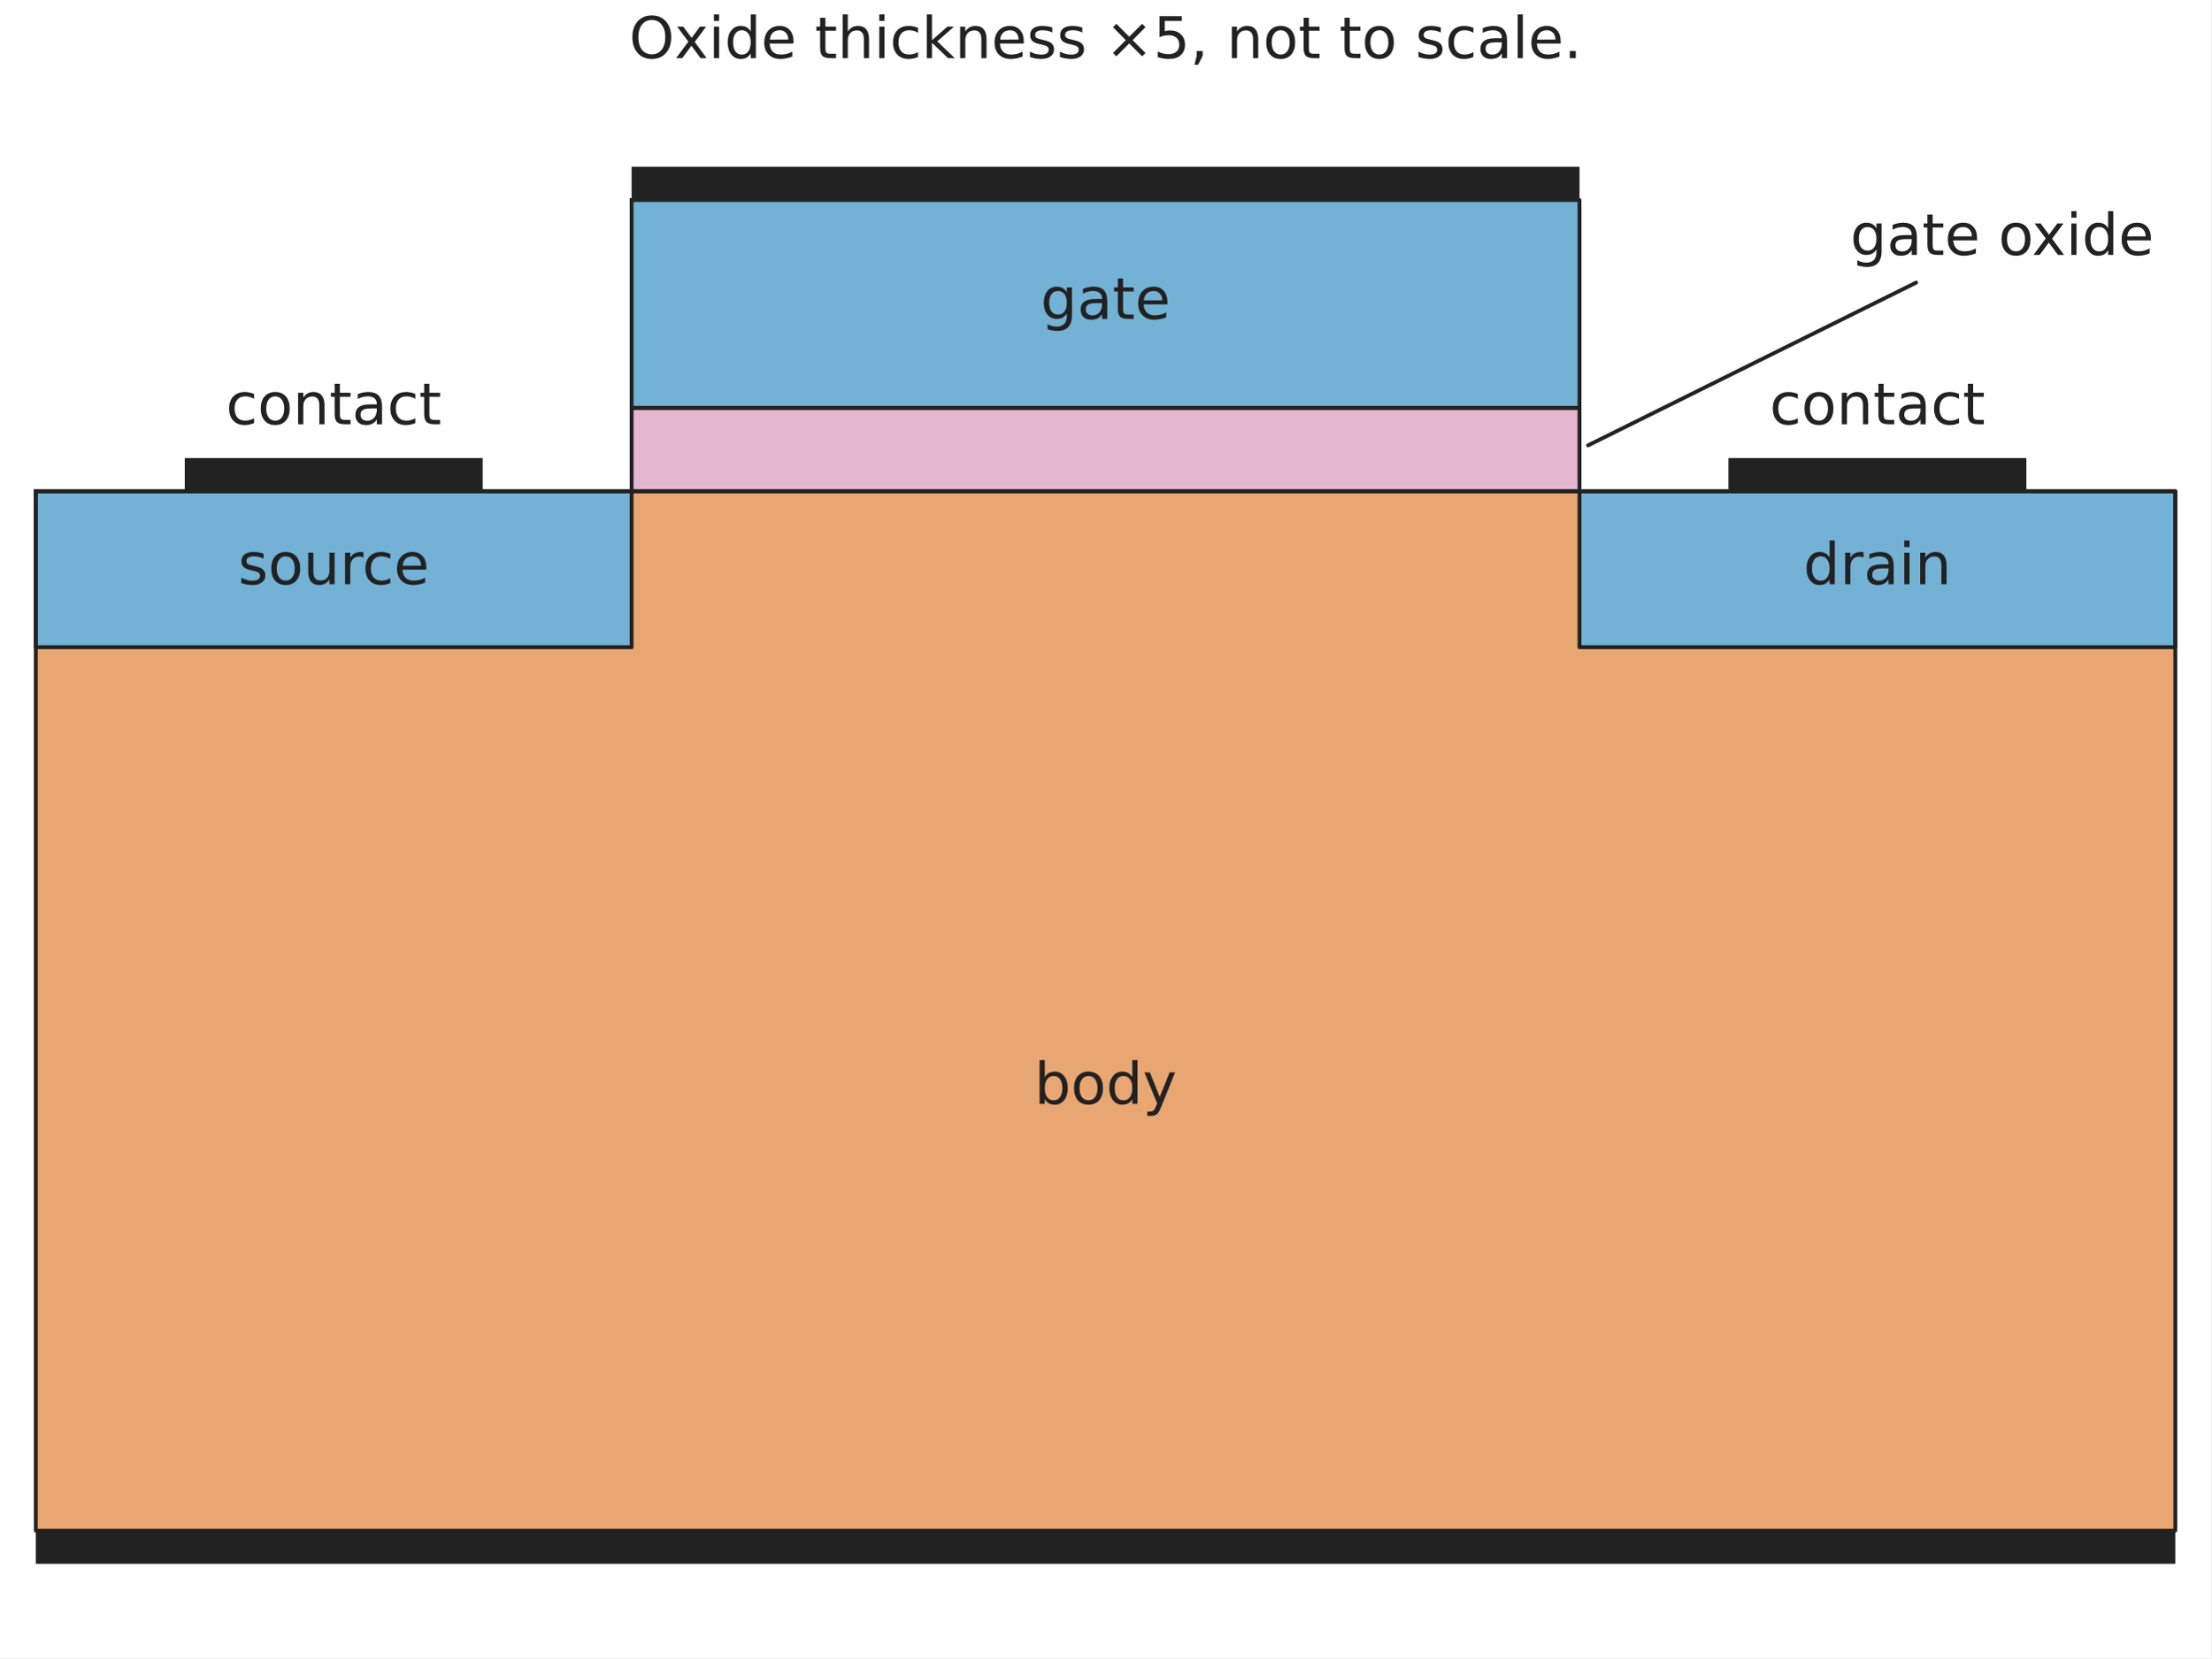
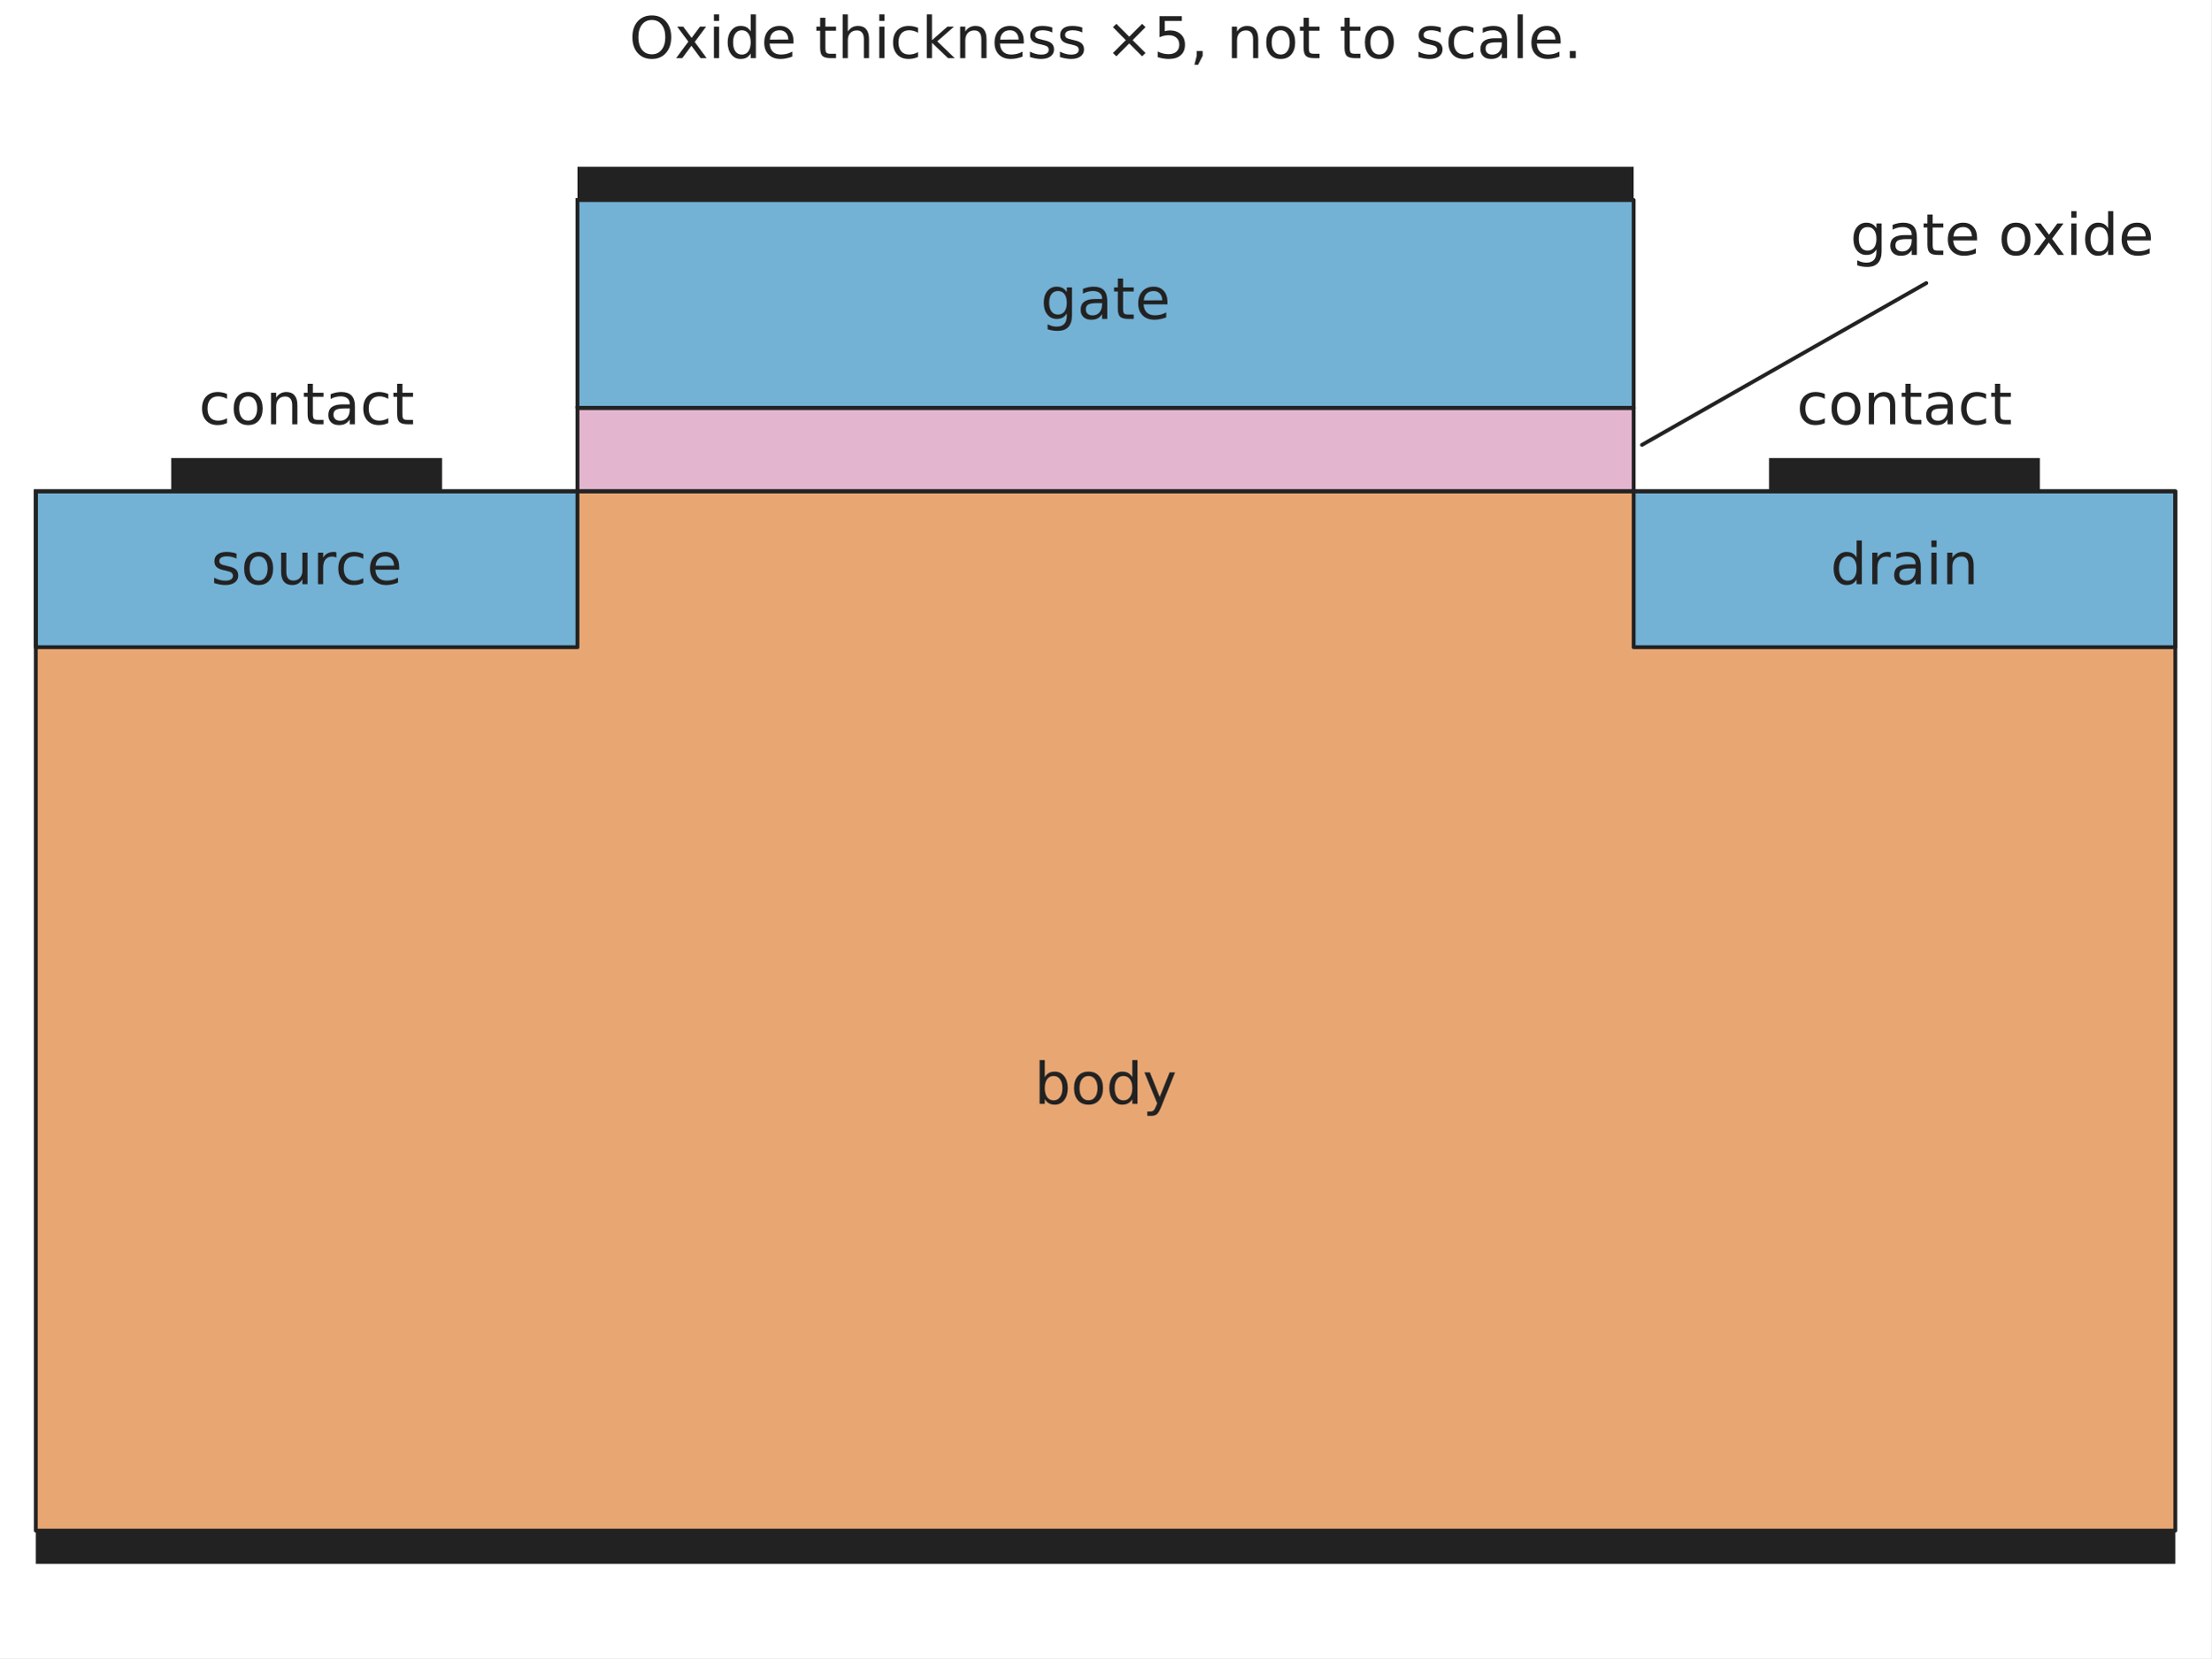
<svg xmlns="http://www.w3.org/2000/svg" xmlns:xlink="http://www.w3.org/1999/xlink" width="460.8pt" height="345.6pt" viewBox="0 0 460.8 345.6" version="1.1">
  <defs>
    <style type="text/css">*{stroke-linejoin: round; stroke-linecap: butt}</style>
  </defs>
  <g id="figure_1">
    <g id="patch_1">
      <path d="M 0 345.6  L 460.8 345.6  L 460.8 0  L 0 0  z " style="fill: #ffffff" />
    </g>
    <g id="axes_1">
      <g id="FillBetweenPolyCollection_1">
        <defs>
          <path id="m8c3924d9cc" d="M 7.459 -26.574  L 7.459 -243.199  L 453.341 -243.199  L 453.341 -26.574  L 453.341 -26.574  L 7.459 -26.574  z " />
        </defs>
        <g clip-path="url(#p267d66c135)">
          <use xlink:href="#m8c3924d9cc" x="0" y="345.6" style="fill: #ffffff" />
        </g>
      </g>
      <g id="FillBetweenPolyCollection_2">
        <defs>
          <path id="mc2874feb30" d="M 7.459 -26.574  L 7.459 -243.199  L 453.341 -243.199  L 453.341 -26.574  L 453.341 -26.574  L 7.459 -26.574  z " />
        </defs>
        <g clip-path="url(#p267d66c135)">
          <use xlink:href="#mc2874feb30" x="0" y="345.6" style="fill: #d55e00; fill-opacity: 0.55" />
        </g>
      </g>
      <g id="FillBetweenPolyCollection_3">
        <defs>
-           <path id="mb41d96b4c2" d="M 7.459 -210.705  L 7.459 -243.199  L 131.629 -243.199  L 131.629 -210.705  L 131.629 -210.705  L 7.459 -210.705  z " />
+           <path id="m4a9bfceea9" d="M 7.459 -210.705  L 7.459 -243.199  L 120.341 -243.199  L 120.341 -210.705  L 120.341 -210.705  L 7.459 -210.705  z " />
        </defs>
        <g clip-path="url(#p267d66c135)">
-           <use xlink:href="#mb41d96b4c2" x="0" y="345.6" style="fill: #ffffff" />
+           <use xlink:href="#m4a9bfceea9" x="0" y="345.6" style="fill: #ffffff" />
        </g>
      </g>
      <g id="FillBetweenPolyCollection_4">
        <defs>
-           <path id="m643d628778" d="M 7.459 -210.705  L 7.459 -243.199  L 131.629 -243.199  L 131.629 -210.705  L 131.629 -210.705  L 7.459 -210.705  z " />
+           <path id="m07c7161004" d="M 7.459 -210.705  L 7.459 -243.199  L 120.341 -243.199  L 120.341 -210.705  L 120.341 -210.705  L 7.459 -210.705  z " />
        </defs>
        <g clip-path="url(#p267d66c135)">
-           <use xlink:href="#m643d628778" x="0" y="345.6" style="fill: #0072b2; fill-opacity: 0.55" />
+           <use xlink:href="#m07c7161004" x="0" y="345.6" style="fill: #0072b2; fill-opacity: 0.55" />
        </g>
      </g>
      <g id="FillBetweenPolyCollection_5">
        <defs>
-           <path id="mc604cc4beb" d="M 329.171 -210.705  L 329.171 -243.199  L 453.341 -243.199  L 453.341 -210.705  L 453.341 -210.705  L 329.171 -210.705  z " />
+           <path id="mdf0f044f52" d="M 340.459 -210.705  L 340.459 -243.199  L 453.341 -243.199  L 453.341 -210.705  L 453.341 -210.705  L 340.459 -210.705  z " />
        </defs>
        <g clip-path="url(#p267d66c135)">
-           <use xlink:href="#mc604cc4beb" x="0" y="345.6" style="fill: #ffffff" />
+           <use xlink:href="#mdf0f044f52" x="0" y="345.6" style="fill: #ffffff" />
        </g>
      </g>
      <g id="FillBetweenPolyCollection_6">
        <defs>
-           <path id="m43191d03ba" d="M 329.171 -210.705  L 329.171 -243.199  L 453.341 -243.199  L 453.341 -210.705  L 453.341 -210.705  L 329.171 -210.705  z " />
+           <path id="mf55669f6cc" d="M 340.459 -210.705  L 340.459 -243.199  L 453.341 -243.199  L 453.341 -210.705  L 453.341 -210.705  L 340.459 -210.705  z " />
        </defs>
        <g clip-path="url(#p267d66c135)">
-           <use xlink:href="#m43191d03ba" x="0" y="345.6" style="fill: #0072b2; fill-opacity: 0.55" />
+           <use xlink:href="#mf55669f6cc" x="0" y="345.6" style="fill: #0072b2; fill-opacity: 0.55" />
        </g>
      </g>
      <g id="FillBetweenPolyCollection_7">
        <defs>
-           <path id="m3160fc78a6" d="M 131.629 -243.199  L 131.629 -260.583  L 329.171 -260.583  L 329.171 -243.199  L 329.171 -243.199  L 131.629 -243.199  z " />
+           <path id="m82c7b289b5" d="M 120.341 -243.199  L 120.341 -260.583  L 340.459 -260.583  L 340.459 -243.199  L 340.459 -243.199  L 120.341 -243.199  z " />
        </defs>
        <g clip-path="url(#p267d66c135)">
-           <use xlink:href="#m3160fc78a6" x="0" y="345.6" style="fill: #ffffff" />
+           <use xlink:href="#m82c7b289b5" x="0" y="345.6" style="fill: #ffffff" />
        </g>
      </g>
      <g id="FillBetweenPolyCollection_8">
        <defs>
-           <path id="m6bd2e66d2a" d="M 131.629 -243.199  L 131.629 -260.583  L 329.171 -260.583  L 329.171 -243.199  L 329.171 -243.199  L 131.629 -243.199  z " />
+           <path id="m6f1e9c6af9" d="M 120.341 -243.199  L 120.341 -260.583  L 340.459 -260.583  L 340.459 -243.199  L 340.459 -243.199  L 120.341 -243.199  z " />
        </defs>
        <g clip-path="url(#p267d66c135)">
-           <use xlink:href="#m6bd2e66d2a" x="0" y="345.6" style="fill: #cc79a7; fill-opacity: 0.55" />
+           <use xlink:href="#m6f1e9c6af9" x="0" y="345.6" style="fill: #cc79a7; fill-opacity: 0.55" />
        </g>
      </g>
      <g id="FillBetweenPolyCollection_9">
        <defs>
-           <path id="mcd7b30b4ea" d="M 131.629 -260.583  L 131.629 -303.908  L 329.171 -303.908  L 329.171 -260.583  L 329.171 -260.583  L 131.629 -260.583  z " />
+           <path id="m7ff102221b" d="M 120.341 -260.583  L 120.341 -303.908  L 340.459 -303.908  L 340.459 -260.583  L 340.459 -260.583  L 120.341 -260.583  z " />
        </defs>
        <g clip-path="url(#p267d66c135)">
-           <use xlink:href="#mcd7b30b4ea" x="0" y="345.6" style="fill: #ffffff" />
+           <use xlink:href="#m7ff102221b" x="0" y="345.6" style="fill: #ffffff" />
        </g>
      </g>
      <g id="FillBetweenPolyCollection_10">
        <defs>
-           <path id="m3da4ff0ca9" d="M 131.629 -260.583  L 131.629 -303.908  L 329.171 -303.908  L 329.171 -260.583  L 329.171 -260.583  L 131.629 -260.583  z " />
+           <path id="m26ce606109" d="M 120.341 -260.583  L 120.341 -303.908  L 340.459 -303.908  L 340.459 -260.583  L 340.459 -260.583  L 120.341 -260.583  z " />
        </defs>
        <g clip-path="url(#p267d66c135)">
-           <use xlink:href="#m3da4ff0ca9" x="0" y="345.6" style="fill: #0072b2; fill-opacity: 0.55" />
+           <use xlink:href="#m26ce606109" x="0" y="345.6" style="fill: #0072b2; fill-opacity: 0.55" />
        </g>
      </g>
      <g id="FillBetweenPolyCollection_11">
        <defs>
-           <path id="m2b8204d70d" d="M 131.629 -303.908  L 131.629 -310.842  L 329.171 -310.842  L 329.171 -303.908  L 329.171 -303.908  L 131.629 -303.908  z " />
+           <path id="med378f8368" d="M 120.341 -303.908  L 120.341 -310.842  L 340.459 -310.842  L 340.459 -303.908  L 340.459 -303.908  L 120.341 -303.908  z " />
        </defs>
        <g clip-path="url(#p267d66c135)">
-           <use xlink:href="#m2b8204d70d" x="0" y="345.6" style="fill: #222222" />
+           <use xlink:href="#med378f8368" x="0" y="345.6" style="fill: #222222" />
        </g>
      </g>
      <g id="FillBetweenPolyCollection_12">
        <defs>
          <path id="mdca49c3b8b" d="M 7.459 -19.64  L 7.459 -26.574  L 453.341 -26.574  L 453.341 -19.64  L 453.341 -19.64  L 7.459 -19.64  z " />
        </defs>
        <g clip-path="url(#p267d66c135)">
          <use xlink:href="#mdca49c3b8b" x="0" y="345.6" style="fill: #222222" />
        </g>
      </g>
      <g id="FillBetweenPolyCollection_13">
        <defs>
-           <path id="m8d2842593a" d="M 360.214 -243.199  L 360.214 -250.132  L 422.299 -250.132  L 422.299 -243.199  L 422.299 -243.199  L 360.214 -243.199  z " />
+           <path id="m16669be875" d="M 368.68 -243.199  L 368.68 -250.132  L 425.121 -250.132  L 425.121 -243.199  L 425.121 -243.199  L 368.68 -243.199  z " />
        </defs>
        <g clip-path="url(#p267d66c135)">
-           <use xlink:href="#m8d2842593a" x="0" y="345.6" style="fill: #222222" />
+           <use xlink:href="#m16669be875" x="0" y="345.6" style="fill: #222222" />
        </g>
      </g>
      <g id="FillBetweenPolyCollection_14">
        <defs>
-           <path id="m7b88add8ef" d="M 38.501 -243.199  L 38.501 -250.132  L 100.586 -250.132  L 100.586 -243.199  L 100.586 -243.199  L 38.501 -243.199  z " />
+           <path id="m93516d0fbe" d="M 35.679 -243.199  L 35.679 -250.132  L 92.12 -250.132  L 92.12 -243.199  L 92.12 -243.199  L 35.679 -243.199  z " />
        </defs>
        <g clip-path="url(#p267d66c135)">
-           <use xlink:href="#m7b88add8ef" x="0" y="345.6" style="fill: #222222" />
+           <use xlink:href="#m93516d0fbe" x="0" y="345.6" style="fill: #222222" />
        </g>
      </g>
      <g id="line2d_1">
        <path d="M 7.459 102.401  L 453.341 102.401  L 453.341 319.026  L 7.459 319.026  L 7.459 102.401  " clip-path="url(#p267d66c135)" style="fill: none; stroke: #222222; stroke-width: 0.8; stroke-linecap: square" />
      </g>
      <g id="line2d_2">
-         <path d="M 7.459 102.401  L 131.629 102.401  L 131.629 134.895  L 7.459 134.895  L 7.459 102.401  " clip-path="url(#p267d66c135)" style="fill: none; stroke: #222222; stroke-width: 0.8; stroke-linecap: square" />
+         <path d="M 7.459 102.401  L 120.341 102.401  L 120.341 134.895  L 7.459 134.895  L 7.459 102.401  " clip-path="url(#p267d66c135)" style="fill: none; stroke: #222222; stroke-width: 0.8; stroke-linecap: square" />
      </g>
      <g id="line2d_3">
-         <path d="M 329.171 102.401  L 453.341 102.401  L 453.341 134.895  L 329.171 134.895  L 329.171 102.401  " clip-path="url(#p267d66c135)" style="fill: none; stroke: #222222; stroke-width: 0.8; stroke-linecap: square" />
+         <path d="M 340.459 102.401  L 453.341 102.401  L 453.341 134.895  L 340.459 134.895  L 340.459 102.401  " clip-path="url(#p267d66c135)" style="fill: none; stroke: #222222; stroke-width: 0.8; stroke-linecap: square" />
      </g>
      <g id="line2d_4">
-         <path d="M 131.629 85.017  L 329.171 85.017  L 329.171 102.401  L 131.629 102.401  L 131.629 85.017  " clip-path="url(#p267d66c135)" style="fill: none; stroke: #222222; stroke-width: 0.8; stroke-linecap: square" />
+         <path d="M 120.341 85.017  L 340.459 85.017  L 340.459 102.401  L 120.341 102.401  L 120.341 85.017  " clip-path="url(#p267d66c135)" style="fill: none; stroke: #222222; stroke-width: 0.8; stroke-linecap: square" />
      </g>
      <g id="line2d_5">
-         <path d="M 131.629 41.692  L 329.171 41.692  L 329.171 85.017  L 131.629 85.017  L 131.629 41.692  " clip-path="url(#p267d66c135)" style="fill: none; stroke: #222222; stroke-width: 0.8; stroke-linecap: square" />
+         <path d="M 120.341 41.692  L 340.459 41.692  L 340.459 85.017  L 120.341 85.017  L 120.341 41.692  " clip-path="url(#p267d66c135)" style="fill: none; stroke: #222222; stroke-width: 0.8; stroke-linecap: square" />
      </g>
      <g id="text_1">
        <text style="font-size: 12px; font-family: 'DejaVu Sans', sans-serif; text-anchor: middle; fill: #222222" x="230.4" y="66.472" transform="rotate(-0 230.4 66.47152)">gate</text>
      </g>
      <g id="text_2">
-         <text style="font-size: 12px; font-family: 'DejaVu Sans', sans-serif; text-anchor: middle; fill: #222222" x="69.544" y="121.765" transform="rotate(-0 69.54388 121.7651)">source</text>
+         <text style="font-size: 12px; font-family: 'DejaVu Sans', sans-serif; text-anchor: middle; fill: #222222" x="63.9" y="121.765" transform="rotate(-0 63.8998 121.7651)">source</text>
      </g>
      <g id="text_3">
-         <text style="font-size: 12px; font-family: 'DejaVu Sans', sans-serif; text-anchor: middle; fill: #222222" x="391.256" y="121.766" transform="rotate(-0 391.2561 121.7656)">drain</text>
+         <text style="font-size: 12px; font-family: 'DejaVu Sans', sans-serif; text-anchor: middle; fill: #222222" x="396.9" y="121.766" transform="rotate(-0 396.9002 121.7656)">drain</text>
      </g>
      <g id="text_4">
        <text style="font-size: 12px; font-family: 'DejaVu Sans', sans-serif; text-anchor: middle; fill: #222222" x="230.4" y="230.078" transform="rotate(-0 230.4 230.0782)">body</text>
      </g>
      <g id="patch_2">
-         <path d="M 399.329 58.898  Q 365.147 75.859 330.966 92.819  " style="fill: none; stroke: #222222; stroke-width: 0.8; stroke-linecap: round" />
+         <path d="M 401.441 59.003  Q 371.819 75.861 342.198 92.72  " style="fill: none; stroke: #222222; stroke-width: 0.8; stroke-linecap: round" />
      </g>
      <g id="text_5">
        <text style="font-size: 12px; font-family: 'DejaVu Sans', sans-serif; text-anchor: end; fill: #222222" x="448.882" y="53.129" transform="rotate(-0 448.8821 53.12949)">gate oxide</text>
      </g>
      <g id="text_6">
-         <text style="font-size: 12px; font-family: 'DejaVu Sans', sans-serif; text-anchor: middle; fill: #222222" x="391.256" y="88.425" transform="rotate(-0 391.2561 88.42484)">contact</text>
+         <text style="font-size: 12px; font-family: 'DejaVu Sans', sans-serif; text-anchor: middle; fill: #222222" x="396.9" y="88.425" transform="rotate(-0 396.9002 88.42484)">contact</text>
      </g>
      <g id="text_7">
-         <text style="font-size: 12px; font-family: 'DejaVu Sans', sans-serif; text-anchor: middle; fill: #222222" x="69.544" y="88.425" transform="rotate(-0 69.54388 88.42484)">contact</text>
+         <text style="font-size: 12px; font-family: 'DejaVu Sans', sans-serif; text-anchor: middle; fill: #222222" x="63.9" y="88.425" transform="rotate(-0 63.8998 88.42484)">contact</text>
      </g>
      <g id="text_8">
        <text style="font-size: 12px; font-family: 'DejaVu Sans', sans-serif; text-anchor: middle; fill: #222222" x="230.4" y="12.118" transform="rotate(-0 230.4 12.11837)">Oxide thickness ×5, not to scale.</text>
      </g>
    </g>
  </g>
  <defs>
    <clipPath id="p267d66c135">
      <rect x="3" y="18.118" width="454.8" height="324.481" />
    </clipPath>
  </defs>
</svg>
